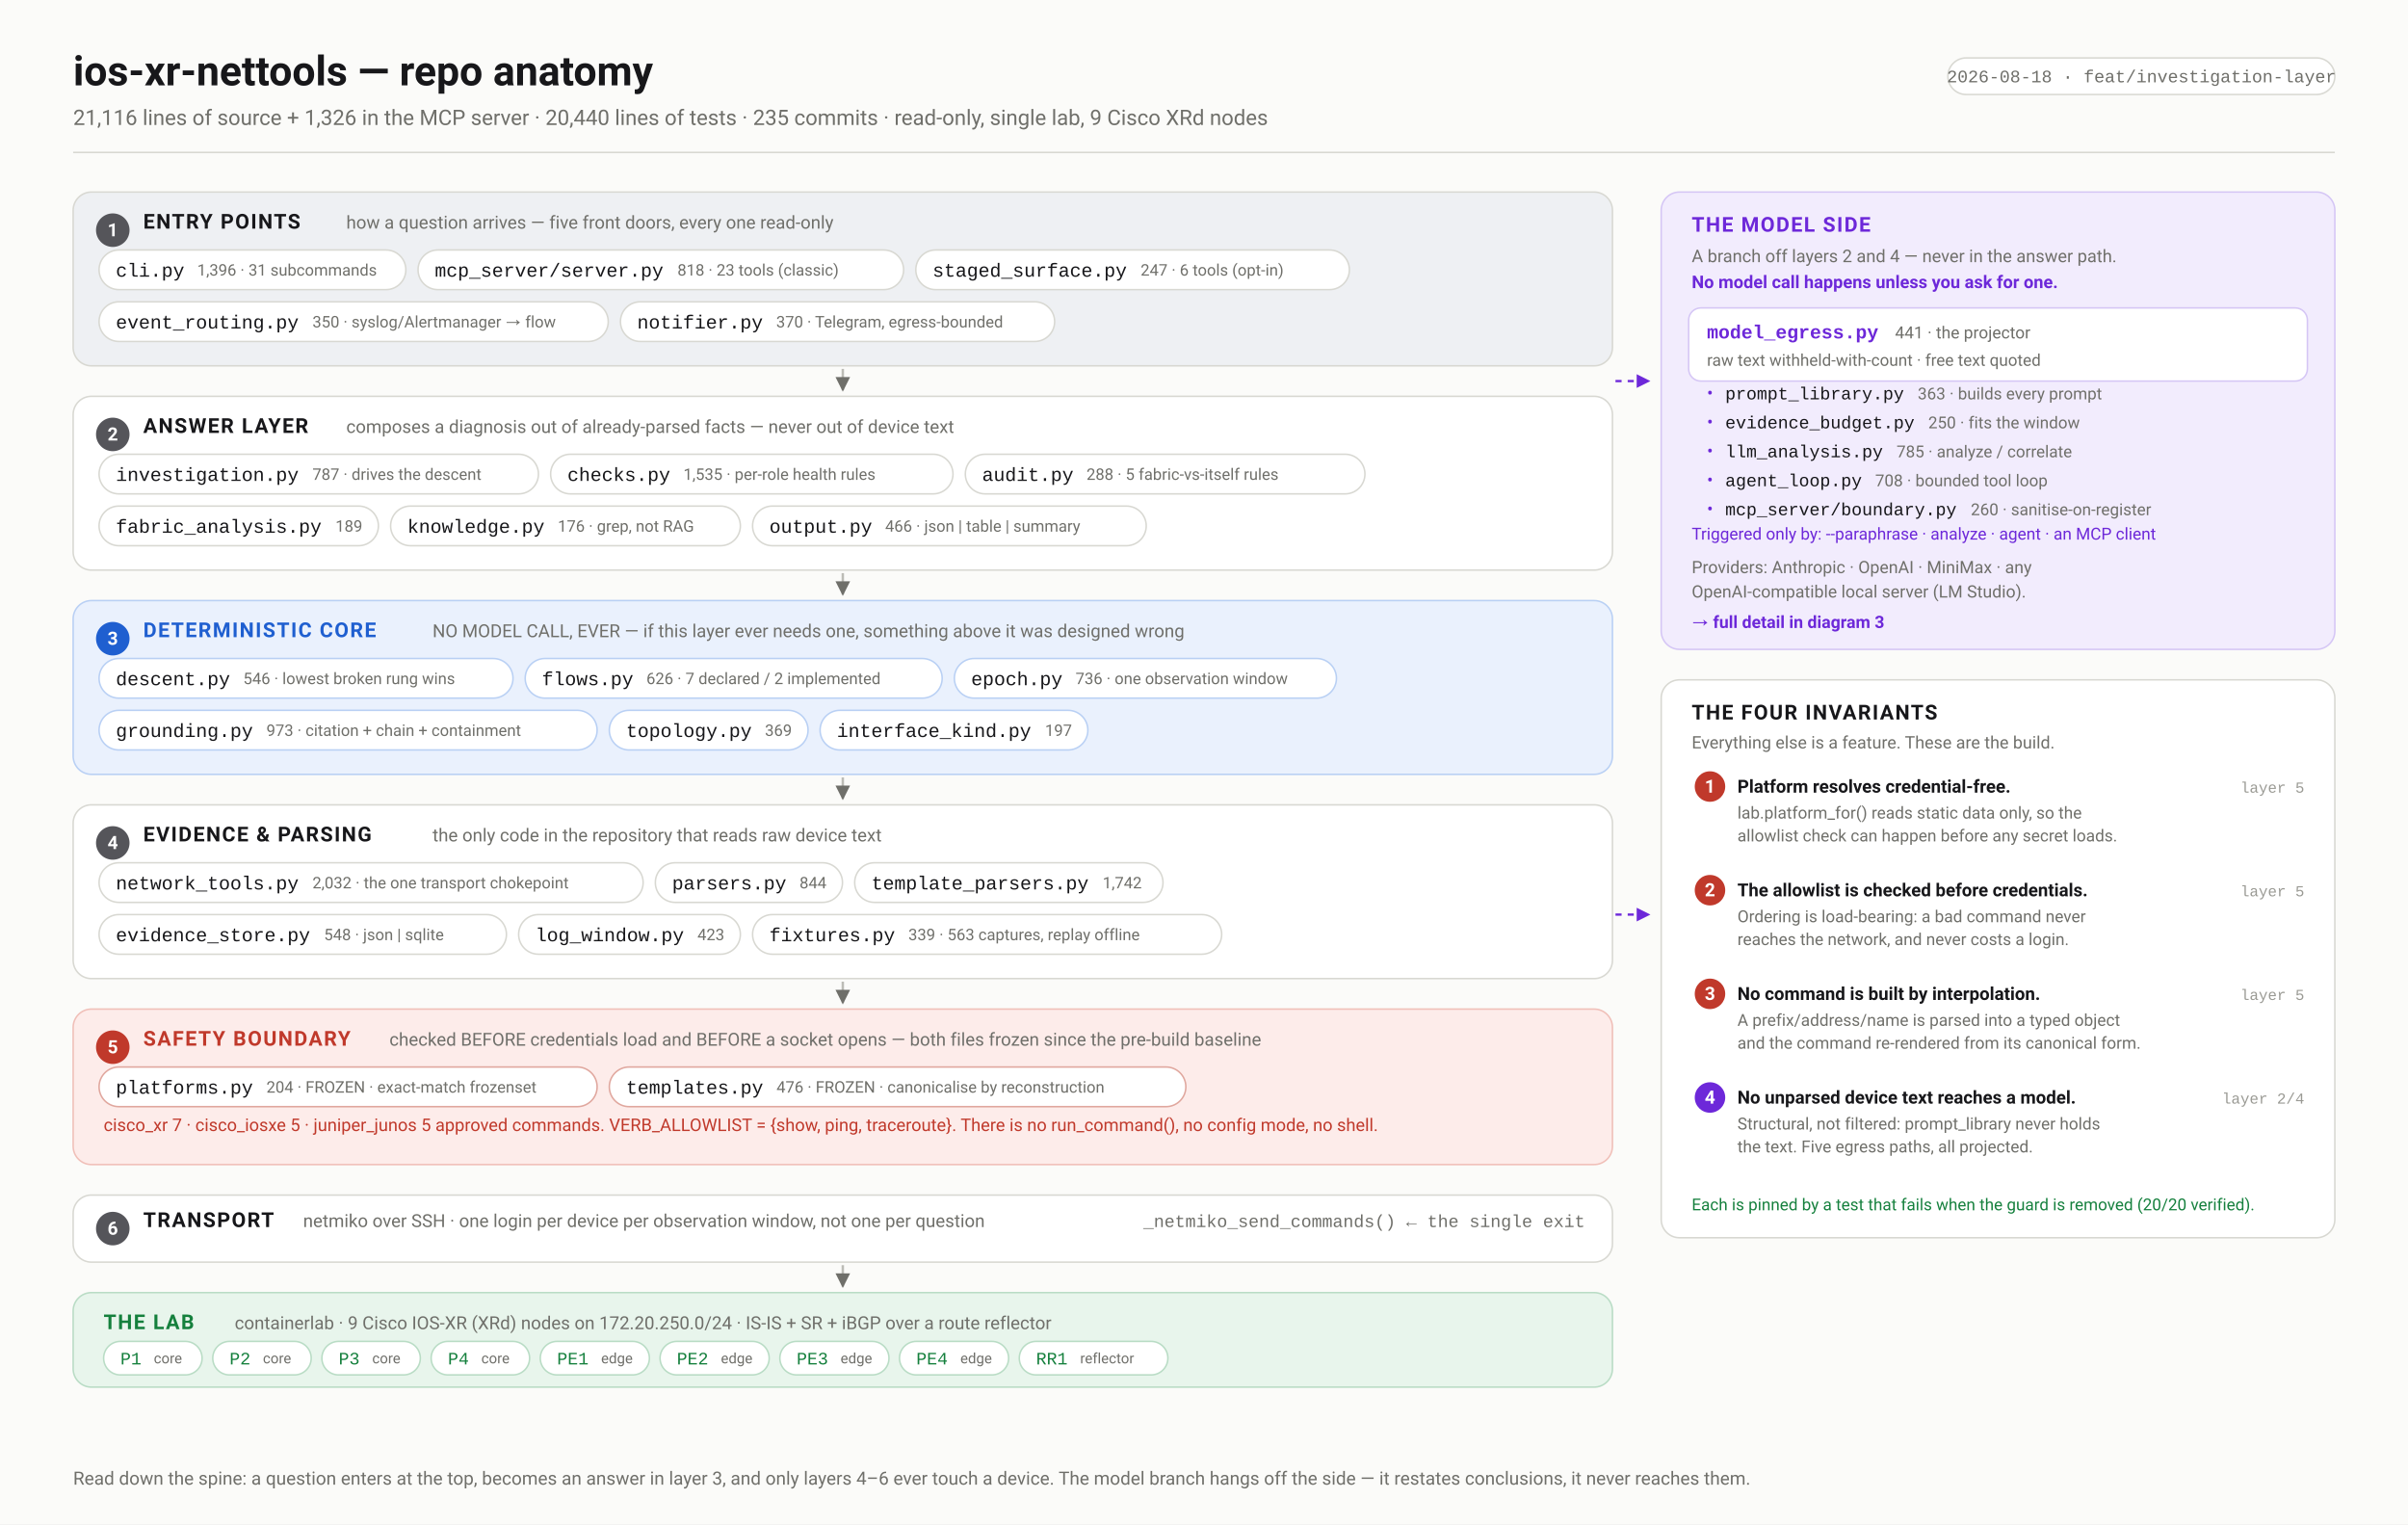
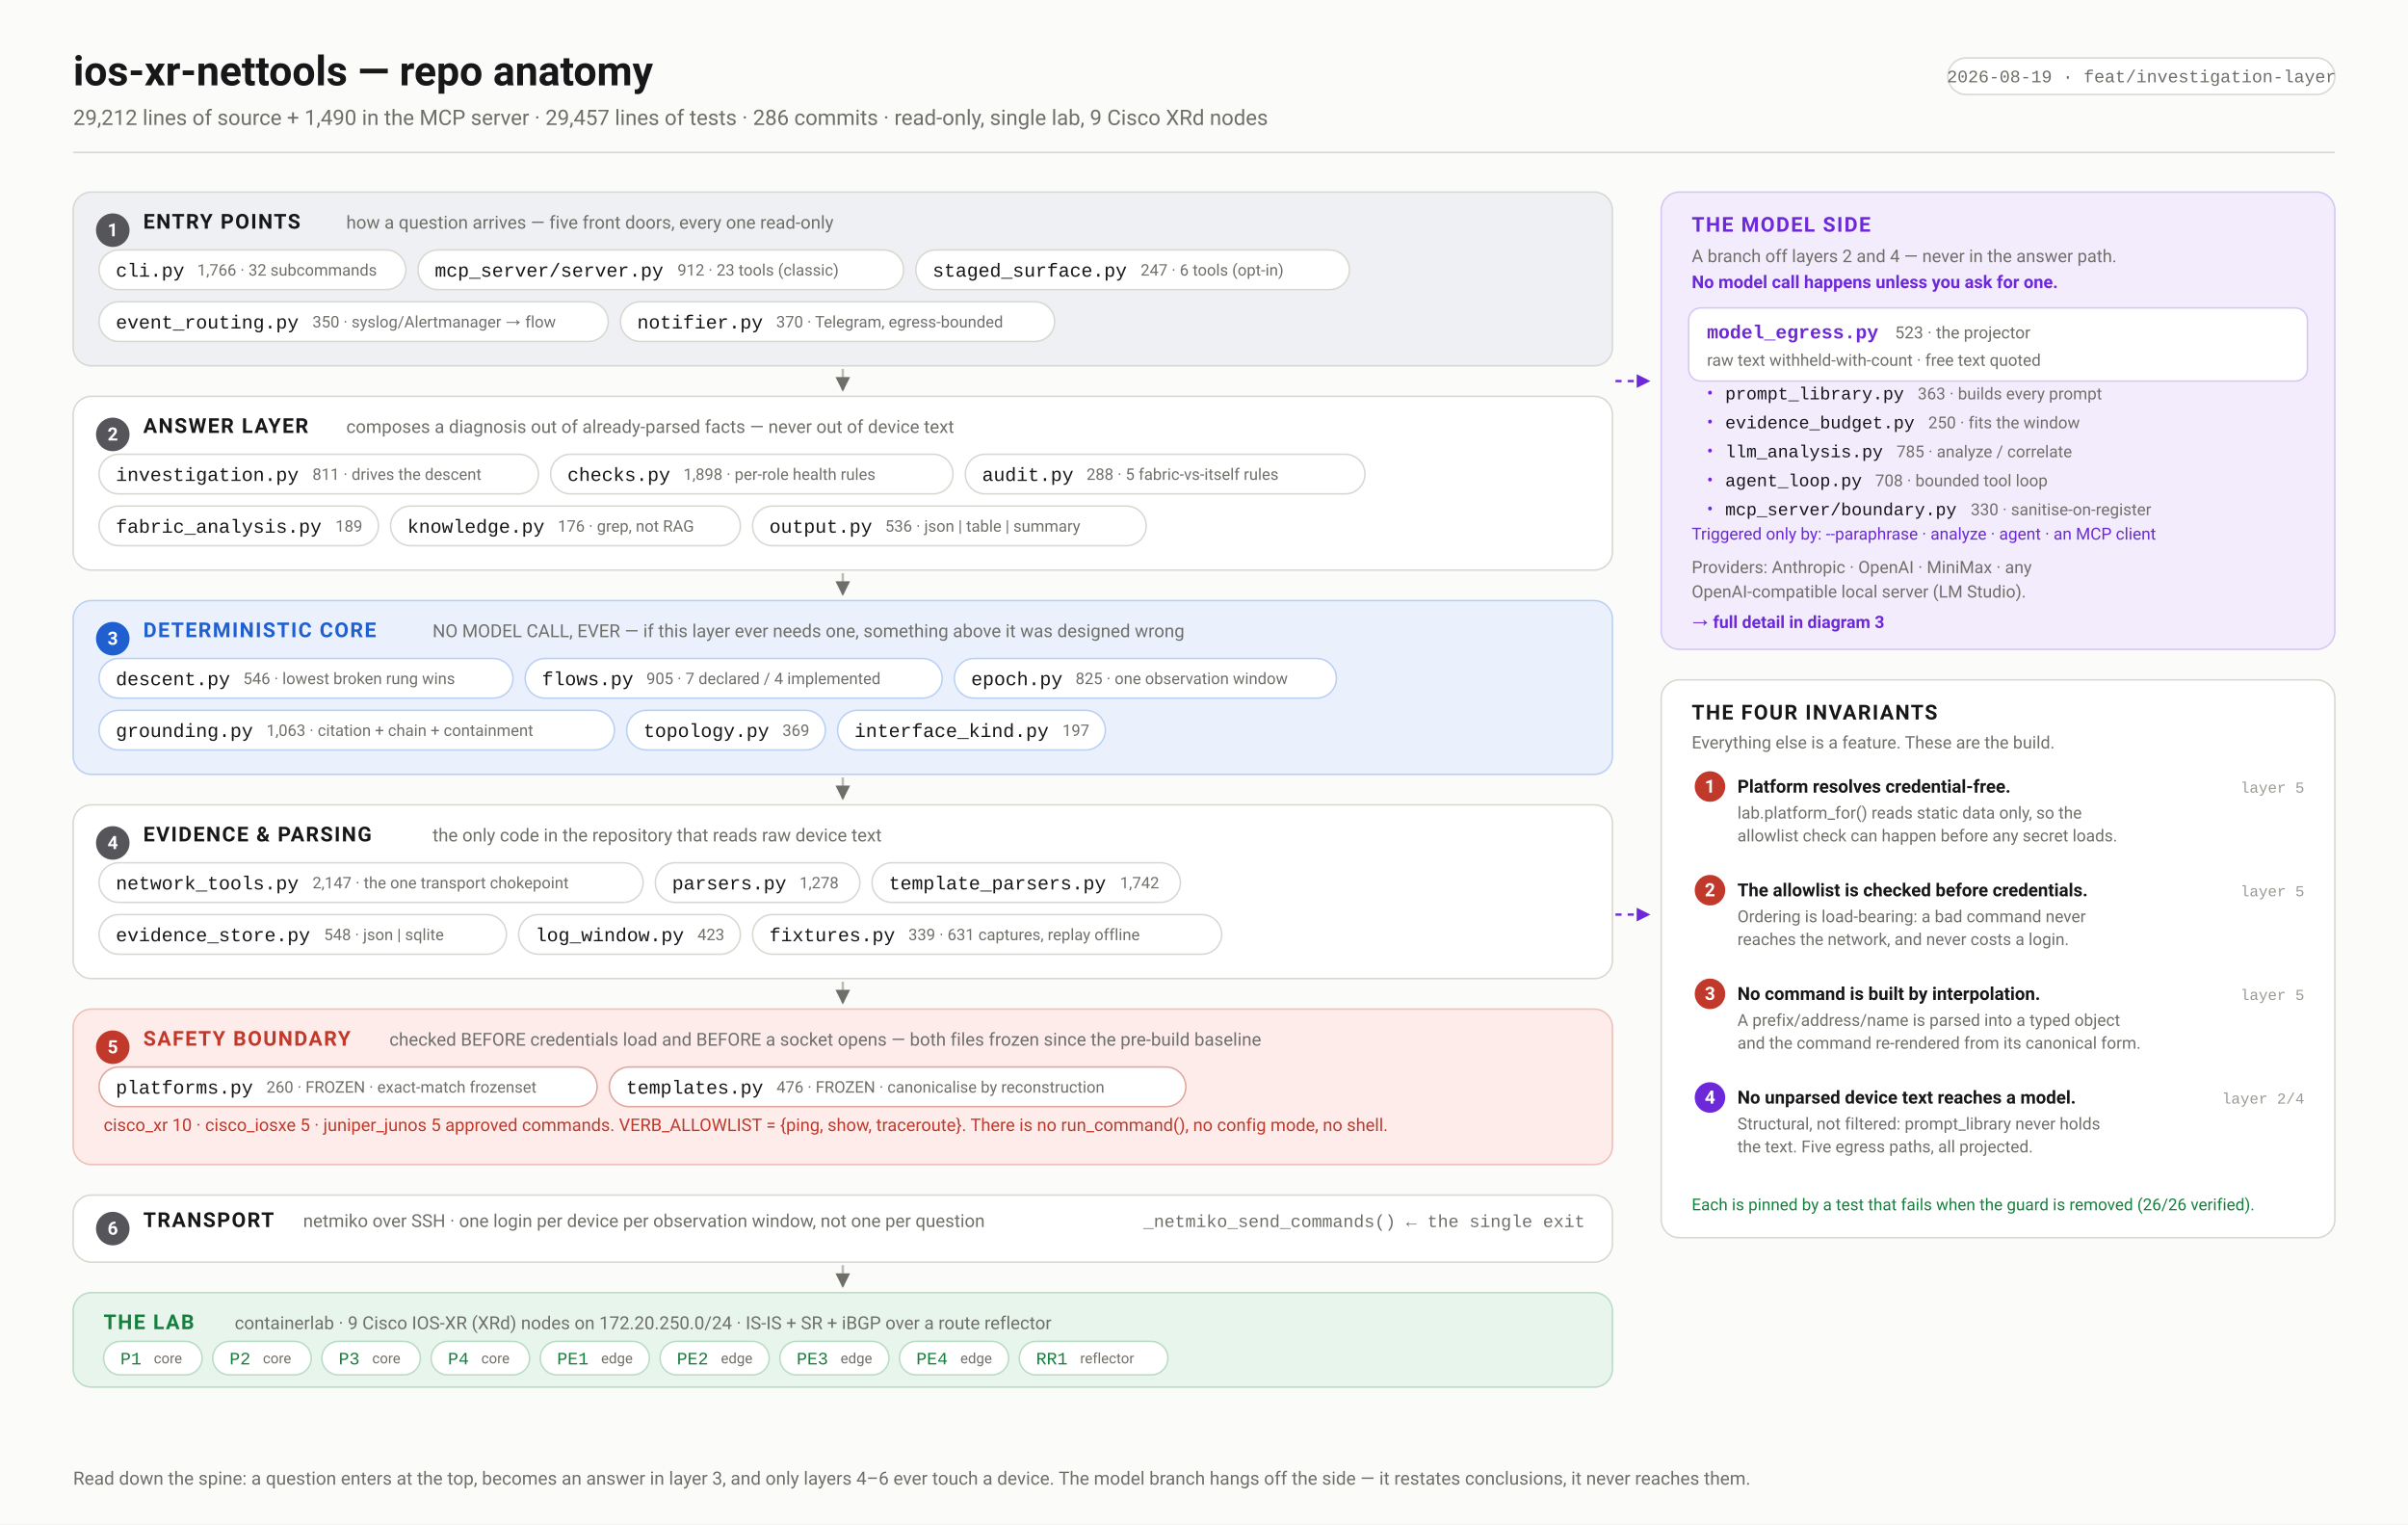
<svg xmlns="http://www.w3.org/2000/svg" width="1580" height="1000" viewBox="0 0 1580 1000" font-family="ui-sans-serif,-apple-system,'Segoe UI',Roboto,Helvetica,Arial,sans-serif">
  <defs>
    <marker id="arw" viewBox="0 0 10 10" refX="9" refY="5" markerWidth="6" markerHeight="6" orient="auto-start-reverse">
      <path d="M 0 0 L 10 5 L 0 10 z" fill="#6f6f6a" />
    </marker>
    <marker id="arwb" viewBox="0 0 10 10" refX="9" refY="5" markerWidth="6" markerHeight="6" orient="auto-start-reverse">
      <path d="M 0 0 L 10 5 L 0 10 z" fill="#1f5fd0" />
    </marker>
    <marker id="arwr" viewBox="0 0 10 10" refX="9" refY="5" markerWidth="6" markerHeight="6" orient="auto-start-reverse">
      <path d="M 0 0 L 10 5 L 0 10 z" fill="#c0392b" />
    </marker>
    <marker id="arwp" viewBox="0 0 10 10" refX="9" refY="5" markerWidth="6" markerHeight="6" orient="auto-start-reverse">
      <path d="M 0 0 L 10 5 L 0 10 z" fill="#6d28d9" />
    </marker>
    <marker id="arwg" viewBox="0 0 10 10" refX="9" refY="5" markerWidth="6" markerHeight="6" orient="auto-start-reverse">
      <path d="M 0 0 L 10 5 L 0 10 z" fill="#15803d" />
    </marker>
  </defs>
  <rect width="1580" height="1000" fill="#fbfbf9" />
  <text x="48.0" y="56.0" font-family="ui-sans-serif,-apple-system,'Segoe UI',Roboto,Helvetica,Arial,sans-serif" font-size="27" font-weight="700" fill="#17171a" text-anchor="start">ios-xr-nettools — repo anatomy</text>
-   <text x="48.0" y="82.0" font-family="ui-sans-serif,-apple-system,'Segoe UI',Roboto,Helvetica,Arial,sans-serif" font-size="14" font-weight="400" fill="#6f6f6a" text-anchor="start">21,116 lines of source + 1,326 in the MCP server · 20,440 lines of tests · 235 commits · read-only, single lab, 9 Cisco XRd nodes</text>
+   <text x="48.0" y="82.0" font-family="ui-sans-serif,-apple-system,'Segoe UI',Roboto,Helvetica,Arial,sans-serif" font-size="14" font-weight="400" fill="#6f6f6a" text-anchor="start">29,212 lines of source + 1,490 in the MCP server · 29,457 lines of tests · 286 commits · read-only, single lab, 9 Cisco XRd nodes</text>
  <rect x="1278.1" y="38.0" width="253.9" height="24.0" rx="12" fill="#fff" stroke="#d8d8d2" stroke-width="1" />
-   <text x="1405.1" y="54.0" font-family="ui-monospace,'SF Mono',Menlo,Consolas,'Liberation Mono',monospace" font-size="11.5" font-weight="400" fill="#6f6f6a" text-anchor="middle">2026-08-18 · feat/investigation-layer</text>
+   <text x="1405.1" y="54.0" font-family="ui-monospace,'SF Mono',Menlo,Consolas,'Liberation Mono',monospace" font-size="11.5" font-weight="400" fill="#6f6f6a" text-anchor="middle">2026-08-19 · feat/investigation-layer</text>
  <line x1="48.0" y1="100.0" x2="1532.0" y2="100.0" stroke="#d8d8d2" stroke-width="1" />
  <rect x="48.0" y="126.0" width="1010.0" height="114.0" rx="12" fill="#eef0f3" stroke="#d8d8d2" stroke-width="1" />
  <circle cx="74.0" cy="151.0" r="11" fill="#55555a" />
  <text x="74.0" y="155.0" font-family="ui-sans-serif,-apple-system,'Segoe UI',Roboto,Helvetica,Arial,sans-serif" font-size="12" font-weight="700" fill="#fff" text-anchor="middle">1</text>
  <text x="94.0" y="150.0" font-family="ui-sans-serif,-apple-system,'Segoe UI',Roboto,Helvetica,Arial,sans-serif" font-size="13.5" font-weight="700" fill="#17171a" text-anchor="start" letter-spacing="0.9">ENTRY POINTS</text>
  <text x="227.2" y="150.0" font-family="ui-sans-serif,-apple-system,'Segoe UI',Roboto,Helvetica,Arial,sans-serif" font-size="11.8" font-weight="400" fill="#6f6f6a" text-anchor="start">how a question arrives — five front doors, every one read-only</text>
  <rect x="65.0" y="164.0" width="201.3" height="26.0" rx="13.0" fill="#fff" stroke="#d8d8d2" stroke-width="1" />
  <text x="76.0" y="181.5" font-family="ui-monospace,'SF Mono',Menlo,Consolas,'Liberation Mono',monospace" font-size="12.5" font-weight="500" fill="#17171a" text-anchor="start">cli.py</text>
-   <text x="129.4" y="180.8" font-family="ui-sans-serif,-apple-system,'Segoe UI',Roboto,Helvetica,Arial,sans-serif" font-size="10.5" font-weight="400" fill="#6f6f6a" text-anchor="start">1,396 · 31 subcommands</text>
+   <text x="129.4" y="180.8" font-family="ui-sans-serif,-apple-system,'Segoe UI',Roboto,Helvetica,Arial,sans-serif" font-size="10.5" font-weight="400" fill="#6f6f6a" text-anchor="start">1,766 · 32 subcommands</text>
  <rect x="274.3" y="164.0" width="318.6" height="26.0" rx="13.0" fill="#fff" stroke="#d8d8d2" stroke-width="1" />
  <text x="285.3" y="181.5" font-family="ui-monospace,'SF Mono',Menlo,Consolas,'Liberation Mono',monospace" font-size="12.5" font-weight="500" fill="#17171a" text-anchor="start">mcp_server/server.py</text>
-   <text x="444.5" y="180.8" font-family="ui-sans-serif,-apple-system,'Segoe UI',Roboto,Helvetica,Arial,sans-serif" font-size="10.5" font-weight="400" fill="#6f6f6a" text-anchor="start">818 · 23 tools (classic)</text>
+   <text x="444.5" y="180.8" font-family="ui-sans-serif,-apple-system,'Segoe UI',Roboto,Helvetica,Arial,sans-serif" font-size="10.5" font-weight="400" fill="#6f6f6a" text-anchor="start">912 · 23 tools (classic)</text>
  <rect x="600.9" y="164.0" width="284.5" height="26.0" rx="13.0" fill="#fff" stroke="#d8d8d2" stroke-width="1" />
  <text x="611.9" y="181.5" font-family="ui-monospace,'SF Mono',Menlo,Consolas,'Liberation Mono',monospace" font-size="12.5" font-weight="500" fill="#17171a" text-anchor="start">staged_surface.py</text>
  <text x="748.4" y="180.8" font-family="ui-sans-serif,-apple-system,'Segoe UI',Roboto,Helvetica,Arial,sans-serif" font-size="10.5" font-weight="400" fill="#6f6f6a" text-anchor="start">247 · 6 tools (opt-in)</text>
  <rect x="65.0" y="198.0" width="334.1" height="26.0" rx="13.0" fill="#fff" stroke="#d8d8d2" stroke-width="1" />
  <text x="76.0" y="215.5" font-family="ui-monospace,'SF Mono',Menlo,Consolas,'Liberation Mono',monospace" font-size="12.5" font-weight="500" fill="#17171a" text-anchor="start">event_routing.py</text>
  <text x="205.0" y="214.8" font-family="ui-sans-serif,-apple-system,'Segoe UI',Roboto,Helvetica,Arial,sans-serif" font-size="10.5" font-weight="400" fill="#6f6f6a" text-anchor="start">350 · syslog/Alertmanager → flow</text>
  <rect x="407.1" y="198.0" width="284.9" height="26.0" rx="13.0" fill="#fff" stroke="#d8d8d2" stroke-width="1" />
  <text x="418.1" y="215.5" font-family="ui-monospace,'SF Mono',Menlo,Consolas,'Liberation Mono',monospace" font-size="12.5" font-weight="500" fill="#17171a" text-anchor="start">notifier.py</text>
  <text x="509.3" y="214.8" font-family="ui-sans-serif,-apple-system,'Segoe UI',Roboto,Helvetica,Arial,sans-serif" font-size="10.5" font-weight="400" fill="#6f6f6a" text-anchor="start">370 · Telegram, egress-bounded</text>
  <line x1="553.0" y1="242.0" x2="553.0" y2="256.0" stroke="#bcbcb6" stroke-width="1.6" marker-end="url(#arw)" />
  <rect x="48.0" y="260.0" width="1010.0" height="114.0" rx="12" fill="#ffffff" stroke="#d8d8d2" stroke-width="1" />
  <circle cx="74.0" cy="285.0" r="11" fill="#55555a" />
  <text x="74.0" y="289.0" font-family="ui-sans-serif,-apple-system,'Segoe UI',Roboto,Helvetica,Arial,sans-serif" font-size="12" font-weight="700" fill="#fff" text-anchor="middle">2</text>
  <text x="94.0" y="284.0" font-family="ui-sans-serif,-apple-system,'Segoe UI',Roboto,Helvetica,Arial,sans-serif" font-size="13.5" font-weight="700" fill="#17171a" text-anchor="start" letter-spacing="0.9">ANSWER LAYER</text>
  <text x="227.2" y="284.0" font-family="ui-sans-serif,-apple-system,'Segoe UI',Roboto,Helvetica,Arial,sans-serif" font-size="11.8" font-weight="400" fill="#6f6f6a" text-anchor="start">composes a diagnosis out of already-parsed facts — never out of device text</text>
  <rect x="65.0" y="298.0" width="288.3" height="26.0" rx="13.0" fill="#fff" stroke="#d8d8d2" stroke-width="1" />
  <text x="76.0" y="315.5" font-family="ui-monospace,'SF Mono',Menlo,Consolas,'Liberation Mono',monospace" font-size="12.5" font-weight="500" fill="#17171a" text-anchor="start">investigation.py</text>
-   <text x="205.0" y="314.8" font-family="ui-sans-serif,-apple-system,'Segoe UI',Roboto,Helvetica,Arial,sans-serif" font-size="10.5" font-weight="400" fill="#6f6f6a" text-anchor="start">787 · drives the descent</text>
+   <text x="205.0" y="314.8" font-family="ui-sans-serif,-apple-system,'Segoe UI',Roboto,Helvetica,Arial,sans-serif" font-size="10.5" font-weight="400" fill="#6f6f6a" text-anchor="start">811 · drives the descent</text>
  <rect x="361.3" y="298.0" width="264.0" height="26.0" rx="13.0" fill="#fff" stroke="#d8d8d2" stroke-width="1" />
  <text x="372.3" y="315.5" font-family="ui-monospace,'SF Mono',Menlo,Consolas,'Liberation Mono',monospace" font-size="12.5" font-weight="500" fill="#17171a" text-anchor="start">checks.py</text>
-   <text x="448.4" y="314.8" font-family="ui-sans-serif,-apple-system,'Segoe UI',Roboto,Helvetica,Arial,sans-serif" font-size="10.5" font-weight="400" fill="#6f6f6a" text-anchor="start">1,535 · per-role health rules</text>
+   <text x="448.4" y="314.8" font-family="ui-sans-serif,-apple-system,'Segoe UI',Roboto,Helvetica,Arial,sans-serif" font-size="10.5" font-weight="400" fill="#6f6f6a" text-anchor="start">1,898 · per-role health rules</text>
  <rect x="633.4" y="298.0" width="262.2" height="26.0" rx="13.0" fill="#fff" stroke="#d8d8d2" stroke-width="1" />
  <text x="644.4" y="315.5" font-family="ui-monospace,'SF Mono',Menlo,Consolas,'Liberation Mono',monospace" font-size="12.5" font-weight="500" fill="#17171a" text-anchor="start">audit.py</text>
  <text x="712.9" y="314.8" font-family="ui-sans-serif,-apple-system,'Segoe UI',Roboto,Helvetica,Arial,sans-serif" font-size="10.5" font-weight="400" fill="#6f6f6a" text-anchor="start">288 · 5 fabric-vs-itself rules</text>
  <rect x="65.0" y="332.0" width="183.3" height="26.0" rx="13.0" fill="#fff" stroke="#d8d8d2" stroke-width="1" />
  <text x="76.0" y="349.5" font-family="ui-monospace,'SF Mono',Menlo,Consolas,'Liberation Mono',monospace" font-size="12.5" font-weight="500" fill="#17171a" text-anchor="start">fabric_analysis.py</text>
  <text x="220.1" y="348.8" font-family="ui-sans-serif,-apple-system,'Segoe UI',Roboto,Helvetica,Arial,sans-serif" font-size="10.5" font-weight="400" fill="#6f6f6a" text-anchor="start">189</text>
  <rect x="256.3" y="332.0" width="229.5" height="26.0" rx="13.0" fill="#fff" stroke="#d8d8d2" stroke-width="1" />
  <text x="267.3" y="349.5" font-family="ui-monospace,'SF Mono',Menlo,Consolas,'Liberation Mono',monospace" font-size="12.5" font-weight="500" fill="#17171a" text-anchor="start">knowledge.py</text>
  <text x="366.0" y="348.8" font-family="ui-sans-serif,-apple-system,'Segoe UI',Roboto,Helvetica,Arial,sans-serif" font-size="10.5" font-weight="400" fill="#6f6f6a" text-anchor="start">176 · grep, not RAG</text>
  <rect x="493.8" y="332.0" width="258.3" height="26.0" rx="13.0" fill="#fff" stroke="#d8d8d2" stroke-width="1" />
  <text x="504.8" y="349.5" font-family="ui-monospace,'SF Mono',Menlo,Consolas,'Liberation Mono',monospace" font-size="12.5" font-weight="500" fill="#17171a" text-anchor="start">output.py</text>
-   <text x="580.8" y="348.8" font-family="ui-sans-serif,-apple-system,'Segoe UI',Roboto,Helvetica,Arial,sans-serif" font-size="10.5" font-weight="400" fill="#6f6f6a" text-anchor="start">466 · json | table | summary</text>
+   <text x="580.8" y="348.8" font-family="ui-sans-serif,-apple-system,'Segoe UI',Roboto,Helvetica,Arial,sans-serif" font-size="10.5" font-weight="400" fill="#6f6f6a" text-anchor="start">536 · json | table | summary</text>
  <line x1="553.0" y1="376.0" x2="553.0" y2="390.0" stroke="#bcbcb6" stroke-width="1.6" marker-end="url(#arw)" />
  <rect x="48.0" y="394.0" width="1010.0" height="114.0" rx="12" fill="#eaf1fd" stroke="#b9d0f4" stroke-width="1" />
  <circle cx="74.0" cy="419.0" r="11" fill="#1f5fd0" />
  <text x="74.0" y="423.0" font-family="ui-sans-serif,-apple-system,'Segoe UI',Roboto,Helvetica,Arial,sans-serif" font-size="12" font-weight="700" fill="#fff" text-anchor="middle">3</text>
  <text x="94.0" y="418.0" font-family="ui-sans-serif,-apple-system,'Segoe UI',Roboto,Helvetica,Arial,sans-serif" font-size="13.5" font-weight="700" fill="#1f5fd0" text-anchor="start" letter-spacing="0.9">DETERMINISTIC CORE</text>
  <text x="283.8" y="418.0" font-family="ui-sans-serif,-apple-system,'Segoe UI',Roboto,Helvetica,Arial,sans-serif" font-size="11.8" font-weight="400" fill="#6f6f6a" text-anchor="start">NO MODEL CALL, EVER — if this layer ever needs one, something above it was designed wrong</text>
  <rect x="65.0" y="432.0" width="271.6" height="26.0" rx="13.0" fill="#fff" stroke="#b9d0f4" stroke-width="1" />
  <text x="76.0" y="449.5" font-family="ui-monospace,'SF Mono',Menlo,Consolas,'Liberation Mono',monospace" font-size="12.5" font-weight="500" fill="#17171a" text-anchor="start">descent.py</text>
  <text x="159.6" y="448.8" font-family="ui-sans-serif,-apple-system,'Segoe UI',Roboto,Helvetica,Arial,sans-serif" font-size="10.5" font-weight="400" fill="#6f6f6a" text-anchor="start">546 · lowest broken rung wins</text>
  <rect x="344.6" y="432.0" width="273.6" height="26.0" rx="13.0" fill="#fff" stroke="#b9d0f4" stroke-width="1" />
  <text x="355.6" y="449.5" font-family="ui-monospace,'SF Mono',Menlo,Consolas,'Liberation Mono',monospace" font-size="12.5" font-weight="500" fill="#17171a" text-anchor="start">flows.py</text>
-   <text x="424.1" y="448.8" font-family="ui-sans-serif,-apple-system,'Segoe UI',Roboto,Helvetica,Arial,sans-serif" font-size="10.5" font-weight="400" fill="#6f6f6a" text-anchor="start">626 · 7 declared / 2 implemented</text>
+   <text x="424.1" y="448.8" font-family="ui-sans-serif,-apple-system,'Segoe UI',Roboto,Helvetica,Arial,sans-serif" font-size="10.5" font-weight="400" fill="#6f6f6a" text-anchor="start">905 · 7 declared / 4 implemented</text>
  <rect x="626.2" y="432.0" width="250.7" height="26.0" rx="13.0" fill="#fff" stroke="#b9d0f4" stroke-width="1" />
  <text x="637.2" y="449.5" font-family="ui-monospace,'SF Mono',Menlo,Consolas,'Liberation Mono',monospace" font-size="12.5" font-weight="500" fill="#17171a" text-anchor="start">epoch.py</text>
-   <text x="705.7" y="448.8" font-family="ui-sans-serif,-apple-system,'Segoe UI',Roboto,Helvetica,Arial,sans-serif" font-size="10.5" font-weight="400" fill="#6f6f6a" text-anchor="start">736 · one observation window</text>
-   <rect x="65.0" y="466.0" width="326.8" height="26.0" rx="13.0" fill="#fff" stroke="#b9d0f4" stroke-width="1" />
+   <text x="705.7" y="448.8" font-family="ui-sans-serif,-apple-system,'Segoe UI',Roboto,Helvetica,Arial,sans-serif" font-size="10.5" font-weight="400" fill="#6f6f6a" text-anchor="start">825 · one observation window</text>
+   <rect x="65.0" y="466.0" width="338.2" height="26.0" rx="13.0" fill="#fff" stroke="#b9d0f4" stroke-width="1" />
  <text x="76.0" y="483.5" font-family="ui-monospace,'SF Mono',Menlo,Consolas,'Liberation Mono',monospace" font-size="12.5" font-weight="500" fill="#17171a" text-anchor="start">grounding.py</text>
-   <text x="174.8" y="482.8" font-family="ui-sans-serif,-apple-system,'Segoe UI',Roboto,Helvetica,Arial,sans-serif" font-size="10.5" font-weight="400" fill="#6f6f6a" text-anchor="start">973 · citation + chain + containment</text>
-   <rect x="399.8" y="466.0" width="130.4" height="26.0" rx="13.0" fill="#fff" stroke="#b9d0f4" stroke-width="1" />
-   <text x="410.8" y="483.5" font-family="ui-monospace,'SF Mono',Menlo,Consolas,'Liberation Mono',monospace" font-size="12.5" font-weight="500" fill="#17171a" text-anchor="start">topology.py</text>
-   <text x="501.9" y="482.8" font-family="ui-sans-serif,-apple-system,'Segoe UI',Roboto,Helvetica,Arial,sans-serif" font-size="10.5" font-weight="400" fill="#6f6f6a" text-anchor="start">369</text>
-   <rect x="538.1" y="466.0" width="175.7" height="26.0" rx="13.0" fill="#fff" stroke="#b9d0f4" stroke-width="1" />
-   <text x="549.1" y="483.5" font-family="ui-monospace,'SF Mono',Menlo,Consolas,'Liberation Mono',monospace" font-size="12.5" font-weight="500" fill="#17171a" text-anchor="start">interface_kind.py</text>
-   <text x="685.7" y="482.8" font-family="ui-sans-serif,-apple-system,'Segoe UI',Roboto,Helvetica,Arial,sans-serif" font-size="10.5" font-weight="400" fill="#6f6f6a" text-anchor="start">197</text>
+   <text x="174.8" y="482.8" font-family="ui-sans-serif,-apple-system,'Segoe UI',Roboto,Helvetica,Arial,sans-serif" font-size="10.5" font-weight="400" fill="#6f6f6a" text-anchor="start">1,063 · citation + chain + containment</text>
+   <rect x="411.2" y="466.0" width="130.4" height="26.0" rx="13.0" fill="#fff" stroke="#b9d0f4" stroke-width="1" />
+   <text x="422.2" y="483.5" font-family="ui-monospace,'SF Mono',Menlo,Consolas,'Liberation Mono',monospace" font-size="12.5" font-weight="500" fill="#17171a" text-anchor="start">topology.py</text>
+   <text x="513.4" y="482.8" font-family="ui-sans-serif,-apple-system,'Segoe UI',Roboto,Helvetica,Arial,sans-serif" font-size="10.5" font-weight="400" fill="#6f6f6a" text-anchor="start">369</text>
+   <rect x="549.6" y="466.0" width="175.7" height="26.0" rx="13.0" fill="#fff" stroke="#b9d0f4" stroke-width="1" />
+   <text x="560.6" y="483.5" font-family="ui-monospace,'SF Mono',Menlo,Consolas,'Liberation Mono',monospace" font-size="12.5" font-weight="500" fill="#17171a" text-anchor="start">interface_kind.py</text>
+   <text x="697.1" y="482.8" font-family="ui-sans-serif,-apple-system,'Segoe UI',Roboto,Helvetica,Arial,sans-serif" font-size="10.5" font-weight="400" fill="#6f6f6a" text-anchor="start">197</text>
  <line x1="553.0" y1="510.0" x2="553.0" y2="524.0" stroke="#bcbcb6" stroke-width="1.6" marker-end="url(#arw)" />
  <rect x="48.0" y="528.0" width="1010.0" height="114.0" rx="12" fill="#ffffff" stroke="#d8d8d2" stroke-width="1" />
  <circle cx="74.0" cy="553.0" r="11" fill="#55555a" />
  <text x="74.0" y="557.0" font-family="ui-sans-serif,-apple-system,'Segoe UI',Roboto,Helvetica,Arial,sans-serif" font-size="12" font-weight="700" fill="#fff" text-anchor="middle">4</text>
  <text x="94.0" y="552.0" font-family="ui-sans-serif,-apple-system,'Segoe UI',Roboto,Helvetica,Arial,sans-serif" font-size="13.5" font-weight="700" fill="#17171a" text-anchor="start" letter-spacing="0.9">EVIDENCE &amp; PARSING</text>
  <text x="283.8" y="552.0" font-family="ui-sans-serif,-apple-system,'Segoe UI',Roboto,Helvetica,Arial,sans-serif" font-size="11.8" font-weight="400" fill="#6f6f6a" text-anchor="start">the only code in the repository that reads raw device text</text>
  <rect x="65.0" y="566.0" width="357.0" height="26.0" rx="13.0" fill="#fff" stroke="#d8d8d2" stroke-width="1" />
  <text x="76.0" y="583.5" font-family="ui-monospace,'SF Mono',Menlo,Consolas,'Liberation Mono',monospace" font-size="12.5" font-weight="500" fill="#17171a" text-anchor="start">network_tools.py</text>
-   <text x="205.0" y="582.8" font-family="ui-sans-serif,-apple-system,'Segoe UI',Roboto,Helvetica,Arial,sans-serif" font-size="10.5" font-weight="400" fill="#6f6f6a" text-anchor="start">2,032 · the one transport chokepoint</text>
-   <rect x="430.0" y="566.0" width="122.8" height="26.0" rx="13.0" fill="#fff" stroke="#d8d8d2" stroke-width="1" />
+   <text x="205.0" y="582.8" font-family="ui-sans-serif,-apple-system,'Segoe UI',Roboto,Helvetica,Arial,sans-serif" font-size="10.5" font-weight="400" fill="#6f6f6a" text-anchor="start">2,147 · the one transport chokepoint</text>
+   <rect x="430.0" y="566.0" width="134.2" height="26.0" rx="13.0" fill="#fff" stroke="#d8d8d2" stroke-width="1" />
  <text x="441.0" y="583.5" font-family="ui-monospace,'SF Mono',Menlo,Consolas,'Liberation Mono',monospace" font-size="12.5" font-weight="500" fill="#17171a" text-anchor="start">parsers.py</text>
-   <text x="524.6" y="582.8" font-family="ui-sans-serif,-apple-system,'Segoe UI',Roboto,Helvetica,Arial,sans-serif" font-size="10.5" font-weight="400" fill="#6f6f6a" text-anchor="start">844</text>
-   <rect x="560.8" y="566.0" width="202.3" height="26.0" rx="13.0" fill="#fff" stroke="#d8d8d2" stroke-width="1" />
-   <text x="571.8" y="583.5" font-family="ui-monospace,'SF Mono',Menlo,Consolas,'Liberation Mono',monospace" font-size="12.5" font-weight="500" fill="#17171a" text-anchor="start">template_parsers.py</text>
-   <text x="723.5" y="582.8" font-family="ui-sans-serif,-apple-system,'Segoe UI',Roboto,Helvetica,Arial,sans-serif" font-size="10.5" font-weight="400" fill="#6f6f6a" text-anchor="start">1,742</text>
+   <text x="524.6" y="582.8" font-family="ui-sans-serif,-apple-system,'Segoe UI',Roboto,Helvetica,Arial,sans-serif" font-size="10.5" font-weight="400" fill="#6f6f6a" text-anchor="start">1,278</text>
+   <rect x="572.2" y="566.0" width="202.3" height="26.0" rx="13.0" fill="#fff" stroke="#d8d8d2" stroke-width="1" />
+   <text x="583.2" y="583.5" font-family="ui-monospace,'SF Mono',Menlo,Consolas,'Liberation Mono',monospace" font-size="12.5" font-weight="500" fill="#17171a" text-anchor="start">template_parsers.py</text>
+   <text x="734.9" y="582.8" font-family="ui-sans-serif,-apple-system,'Segoe UI',Roboto,Helvetica,Arial,sans-serif" font-size="10.5" font-weight="400" fill="#6f6f6a" text-anchor="start">1,742</text>
  <rect x="65.0" y="600.0" width="267.3" height="26.0" rx="13.0" fill="#fff" stroke="#d8d8d2" stroke-width="1" />
  <text x="76.0" y="617.5" font-family="ui-monospace,'SF Mono',Menlo,Consolas,'Liberation Mono',monospace" font-size="12.5" font-weight="500" fill="#17171a" text-anchor="start">evidence_store.py</text>
  <text x="212.6" y="616.8" font-family="ui-sans-serif,-apple-system,'Segoe UI',Roboto,Helvetica,Arial,sans-serif" font-size="10.5" font-weight="400" fill="#6f6f6a" text-anchor="start">548 · json | sqlite</text>
  <rect x="340.3" y="600.0" width="145.5" height="26.0" rx="13.0" fill="#fff" stroke="#d8d8d2" stroke-width="1" />
  <text x="351.3" y="617.5" font-family="ui-monospace,'SF Mono',Menlo,Consolas,'Liberation Mono',monospace" font-size="12.5" font-weight="500" fill="#17171a" text-anchor="start">log_window.py</text>
  <text x="457.6" y="616.8" font-family="ui-sans-serif,-apple-system,'Segoe UI',Roboto,Helvetica,Arial,sans-serif" font-size="10.5" font-weight="400" fill="#6f6f6a" text-anchor="start">423</text>
  <rect x="493.8" y="600.0" width="307.8" height="26.0" rx="13.0" fill="#fff" stroke="#d8d8d2" stroke-width="1" />
  <text x="504.8" y="617.5" font-family="ui-monospace,'SF Mono',Menlo,Consolas,'Liberation Mono',monospace" font-size="12.5" font-weight="500" fill="#17171a" text-anchor="start">fixtures.py</text>
-   <text x="596.0" y="616.8" font-family="ui-sans-serif,-apple-system,'Segoe UI',Roboto,Helvetica,Arial,sans-serif" font-size="10.5" font-weight="400" fill="#6f6f6a" text-anchor="start">339 · 563 captures, replay offline</text>
+   <text x="596.0" y="616.8" font-family="ui-sans-serif,-apple-system,'Segoe UI',Roboto,Helvetica,Arial,sans-serif" font-size="10.5" font-weight="400" fill="#6f6f6a" text-anchor="start">339 · 631 captures, replay offline</text>
  <line x1="553.0" y1="644.0" x2="553.0" y2="658.0" stroke="#bcbcb6" stroke-width="1.6" marker-end="url(#arw)" />
  <rect x="48.0" y="662.0" width="1010.0" height="102.0" rx="12" fill="#fdecea" stroke="#f0bfb8" stroke-width="1" />
  <circle cx="74.0" cy="687.0" r="11" fill="#c0392b" />
  <text x="74.0" y="691.0" font-family="ui-sans-serif,-apple-system,'Segoe UI',Roboto,Helvetica,Arial,sans-serif" font-size="12" font-weight="700" fill="#fff" text-anchor="middle">5</text>
  <text x="94.0" y="686.0" font-family="ui-sans-serif,-apple-system,'Segoe UI',Roboto,Helvetica,Arial,sans-serif" font-size="13.5" font-weight="700" fill="#c0392b" text-anchor="start" letter-spacing="0.9">SAFETY BOUNDARY</text>
  <text x="255.5" y="686.0" font-family="ui-sans-serif,-apple-system,'Segoe UI',Roboto,Helvetica,Arial,sans-serif" font-size="11.8" font-weight="400" fill="#6f6f6a" text-anchor="start">checked BEFORE credentials load and BEFORE a socket opens — both files frozen since the pre-build baseline</text>
  <rect x="65.0" y="700.0" width="326.8" height="26.0" rx="13.0" fill="#fff" stroke="#e0a79e" stroke-width="1" />
  <text x="76.0" y="717.5" font-family="ui-monospace,'SF Mono',Menlo,Consolas,'Liberation Mono',monospace" font-size="12.5" font-weight="500" fill="#17171a" text-anchor="start">platforms.py</text>
-   <text x="174.8" y="716.8" font-family="ui-sans-serif,-apple-system,'Segoe UI',Roboto,Helvetica,Arial,sans-serif" font-size="10.5" font-weight="400" fill="#6f6f6a" text-anchor="start">204 · FROZEN · exact-match frozenset</text>
+   <text x="174.8" y="716.8" font-family="ui-sans-serif,-apple-system,'Segoe UI',Roboto,Helvetica,Arial,sans-serif" font-size="10.5" font-weight="400" fill="#6f6f6a" text-anchor="start">260 · FROZEN · exact-match frozenset</text>
  <rect x="399.8" y="700.0" width="378.3" height="26.0" rx="13.0" fill="#fff" stroke="#e0a79e" stroke-width="1" />
  <text x="410.8" y="717.5" font-family="ui-monospace,'SF Mono',Menlo,Consolas,'Liberation Mono',monospace" font-size="12.5" font-weight="500" fill="#17171a" text-anchor="start">templates.py</text>
  <text x="509.5" y="716.8" font-family="ui-sans-serif,-apple-system,'Segoe UI',Roboto,Helvetica,Arial,sans-serif" font-size="10.5" font-weight="400" fill="#6f6f6a" text-anchor="start">476 · FROZEN · canonicalise by reconstruction</text>
-   <text x="68.0" y="742.0" font-family="ui-sans-serif,-apple-system,'Segoe UI',Roboto,Helvetica,Arial,sans-serif" font-size="11.5" font-weight="400" fill="#c0392b" text-anchor="start">cisco_xr 7 · cisco_iosxe 5 · juniper_junos 5 approved commands.  VERB_ALLOWLIST = {show, ping, traceroute}.  There is no run_command(), no config mode, no shell.</text>
+   <text x="68.0" y="742.0" font-family="ui-sans-serif,-apple-system,'Segoe UI',Roboto,Helvetica,Arial,sans-serif" font-size="11.5" font-weight="400" fill="#c0392b" text-anchor="start">cisco_xr 10 · cisco_iosxe 5 · juniper_junos 5 approved commands.  VERB_ALLOWLIST = {ping, show, traceroute}.  There is no run_command(), no config mode, no shell.</text>
  <rect x="48.0" y="784.0" width="1010.0" height="44.0" rx="12" fill="#ffffff" stroke="#d8d8d2" stroke-width="1" />
  <circle cx="74.0" cy="806.0" r="11" fill="#55555a" />
  <text x="74.0" y="810.0" font-family="ui-sans-serif,-apple-system,'Segoe UI',Roboto,Helvetica,Arial,sans-serif" font-size="12" font-weight="700" fill="#fff" text-anchor="middle">6</text>
  <text x="94.0" y="805.0" font-family="ui-sans-serif,-apple-system,'Segoe UI',Roboto,Helvetica,Arial,sans-serif" font-size="13.5" font-weight="700" fill="#17171a" text-anchor="start" letter-spacing="0.9">TRANSPORT</text>
  <text x="198.9" y="805.0" font-family="ui-sans-serif,-apple-system,'Segoe UI',Roboto,Helvetica,Arial,sans-serif" font-size="11.8" font-weight="400" fill="#6f6f6a" text-anchor="start">netmiko over SSH · one login per device per observation window, not one per question</text>
  <text x="1040.0" y="805.0" font-family="ui-monospace,'SF Mono',Menlo,Consolas,'Liberation Mono',monospace" font-size="11.5" font-weight="400" fill="#6f6f6a" text-anchor="end">_netmiko_send_commands()  ← the single exit</text>
  <line x1="553.0" y1="830.0" x2="553.0" y2="844.0" stroke="#bcbcb6" stroke-width="1.6" marker-end="url(#arw)" />
  <rect x="48.0" y="848.0" width="1010.0" height="62.0" rx="12" fill="#e8f5ec" stroke="#b9dcc5" stroke-width="1" />
  <text x="68.0" y="872.0" font-family="ui-sans-serif,-apple-system,'Segoe UI',Roboto,Helvetica,Arial,sans-serif" font-size="13.5" font-weight="700" fill="#15803d" text-anchor="start" letter-spacing="0.9">THE LAB</text>
  <text x="154.0" y="872.0" font-family="ui-sans-serif,-apple-system,'Segoe UI',Roboto,Helvetica,Arial,sans-serif" font-size="11.8" font-weight="400" fill="#6f6f6a" text-anchor="start">containerlab · 9 Cisco IOS-XR (XRd) nodes on 172.20.250.0/24 · IS-IS + SR + iBGP over a route reflector</text>
  <rect x="68.0" y="880.0" width="64.6" height="22.0" rx="11.0" fill="#fff" stroke="#b9dcc5" stroke-width="1" />
  <text x="79.0" y="895.1" font-family="ui-monospace,'SF Mono',Menlo,Consolas,'Liberation Mono',monospace" font-size="11.5" font-weight="500" fill="#15803d" text-anchor="start">P1</text>
  <text x="100.9" y="894.4" font-family="ui-sans-serif,-apple-system,'Segoe UI',Roboto,Helvetica,Arial,sans-serif" font-size="9.5" font-weight="400" fill="#6f6f6a" text-anchor="start">core</text>
  <rect x="139.6" y="880.0" width="64.6" height="22.0" rx="11.0" fill="#fff" stroke="#b9dcc5" stroke-width="1" />
  <text x="150.6" y="895.1" font-family="ui-monospace,'SF Mono',Menlo,Consolas,'Liberation Mono',monospace" font-size="11.5" font-weight="500" fill="#15803d" text-anchor="start">P2</text>
  <text x="172.5" y="894.4" font-family="ui-sans-serif,-apple-system,'Segoe UI',Roboto,Helvetica,Arial,sans-serif" font-size="9.5" font-weight="400" fill="#6f6f6a" text-anchor="start">core</text>
  <rect x="211.2" y="880.0" width="64.6" height="22.0" rx="11.0" fill="#fff" stroke="#b9dcc5" stroke-width="1" />
  <text x="222.2" y="895.1" font-family="ui-monospace,'SF Mono',Menlo,Consolas,'Liberation Mono',monospace" font-size="11.5" font-weight="500" fill="#15803d" text-anchor="start">P3</text>
  <text x="244.2" y="894.4" font-family="ui-sans-serif,-apple-system,'Segoe UI',Roboto,Helvetica,Arial,sans-serif" font-size="9.5" font-weight="400" fill="#6f6f6a" text-anchor="start">core</text>
  <rect x="282.9" y="880.0" width="64.6" height="22.0" rx="11.0" fill="#fff" stroke="#b9dcc5" stroke-width="1" />
  <text x="293.9" y="895.1" font-family="ui-monospace,'SF Mono',Menlo,Consolas,'Liberation Mono',monospace" font-size="11.5" font-weight="500" fill="#15803d" text-anchor="start">P4</text>
  <text x="315.8" y="894.4" font-family="ui-sans-serif,-apple-system,'Segoe UI',Roboto,Helvetica,Arial,sans-serif" font-size="9.5" font-weight="400" fill="#6f6f6a" text-anchor="start">core</text>
  <rect x="354.5" y="880.0" width="71.6" height="22.0" rx="11.0" fill="#fff" stroke="#b9dcc5" stroke-width="1" />
  <text x="365.5" y="895.1" font-family="ui-monospace,'SF Mono',Menlo,Consolas,'Liberation Mono',monospace" font-size="11.5" font-weight="500" fill="#15803d" text-anchor="start">PE1</text>
  <text x="394.4" y="894.4" font-family="ui-sans-serif,-apple-system,'Segoe UI',Roboto,Helvetica,Arial,sans-serif" font-size="9.5" font-weight="400" fill="#6f6f6a" text-anchor="start">edge</text>
  <rect x="433.1" y="880.0" width="71.6" height="22.0" rx="11.0" fill="#fff" stroke="#b9dcc5" stroke-width="1" />
  <text x="444.1" y="895.1" font-family="ui-monospace,'SF Mono',Menlo,Consolas,'Liberation Mono',monospace" font-size="11.5" font-weight="500" fill="#15803d" text-anchor="start">PE2</text>
  <text x="473.0" y="894.4" font-family="ui-sans-serif,-apple-system,'Segoe UI',Roboto,Helvetica,Arial,sans-serif" font-size="9.5" font-weight="400" fill="#6f6f6a" text-anchor="start">edge</text>
  <rect x="511.7" y="880.0" width="71.6" height="22.0" rx="11.0" fill="#fff" stroke="#b9dcc5" stroke-width="1" />
  <text x="522.7" y="895.1" font-family="ui-monospace,'SF Mono',Menlo,Consolas,'Liberation Mono',monospace" font-size="11.5" font-weight="500" fill="#15803d" text-anchor="start">PE3</text>
  <text x="551.5" y="894.4" font-family="ui-sans-serif,-apple-system,'Segoe UI',Roboto,Helvetica,Arial,sans-serif" font-size="9.5" font-weight="400" fill="#6f6f6a" text-anchor="start">edge</text>
  <rect x="590.2" y="880.0" width="71.6" height="22.0" rx="11.0" fill="#fff" stroke="#b9dcc5" stroke-width="1" />
  <text x="601.2" y="895.1" font-family="ui-monospace,'SF Mono',Menlo,Consolas,'Liberation Mono',monospace" font-size="11.5" font-weight="500" fill="#15803d" text-anchor="start">PE4</text>
  <text x="630.1" y="894.4" font-family="ui-sans-serif,-apple-system,'Segoe UI',Roboto,Helvetica,Arial,sans-serif" font-size="9.5" font-weight="400" fill="#6f6f6a" text-anchor="start">edge</text>
  <rect x="668.8" y="880.0" width="97.5" height="22.0" rx="11.0" fill="#fff" stroke="#b9dcc5" stroke-width="1" />
  <text x="679.8" y="895.1" font-family="ui-monospace,'SF Mono',Menlo,Consolas,'Liberation Mono',monospace" font-size="11.5" font-weight="500" fill="#15803d" text-anchor="start">RR1</text>
  <text x="708.7" y="894.4" font-family="ui-sans-serif,-apple-system,'Segoe UI',Roboto,Helvetica,Arial,sans-serif" font-size="9.5" font-weight="400" fill="#6f6f6a" text-anchor="start">reflector</text>
  <rect x="1090.0" y="126.0" width="442.0" height="300.0" rx="12" fill="#f2ecfd" stroke="#d5c6f5" stroke-width="1" />
  <text x="1110.0" y="152.0" font-family="ui-sans-serif,-apple-system,'Segoe UI',Roboto,Helvetica,Arial,sans-serif" font-size="13.5" font-weight="700" fill="#6d28d9" text-anchor="start" letter-spacing="0.9">THE MODEL SIDE</text>
  <text x="1110.0" y="172.0" font-family="ui-sans-serif,-apple-system,'Segoe UI',Roboto,Helvetica,Arial,sans-serif" font-size="11.5" font-weight="400" fill="#6f6f6a" text-anchor="start">A branch off layers 2 and 4 — never in the answer path.</text>
  <text x="1110.0" y="189.0" font-family="ui-sans-serif,-apple-system,'Segoe UI',Roboto,Helvetica,Arial,sans-serif" font-size="11.5" font-weight="600" fill="#6d28d9" text-anchor="start">No model call happens unless you ask for one.</text>
  <rect x="1108.0" y="202.0" width="406.0" height="48.0" rx="8" fill="#fff" stroke="#d5c6f5" stroke-width="1" />
  <text x="1120.0" y="222.0" font-family="ui-monospace,'SF Mono',Menlo,Consolas,'Liberation Mono',monospace" font-size="12.5" font-weight="600" fill="#6d28d9" text-anchor="start">model_egress.py</text>
-   <text x="1243.4" y="222.0" font-family="ui-sans-serif,-apple-system,'Segoe UI',Roboto,Helvetica,Arial,sans-serif" font-size="11" font-weight="400" fill="#6f6f6a" text-anchor="start">441 · the projector</text>
+   <text x="1243.4" y="222.0" font-family="ui-sans-serif,-apple-system,'Segoe UI',Roboto,Helvetica,Arial,sans-serif" font-size="11" font-weight="400" fill="#6f6f6a" text-anchor="start">523 · the projector</text>
  <text x="1120.0" y="240.0" font-family="ui-sans-serif,-apple-system,'Segoe UI',Roboto,Helvetica,Arial,sans-serif" font-size="10.8" font-weight="400" fill="#6f6f6a" text-anchor="start">raw text withheld-with-count · free text quoted</text>
  <text x="1120.0" y="262.0" font-family="ui-sans-serif,-apple-system,'Segoe UI',Roboto,Helvetica,Arial,sans-serif" font-size="12" font-weight="400" fill="#6d28d9" text-anchor="start">•</text>
  <text x="1132.0" y="262.0" font-family="ui-monospace,'SF Mono',Menlo,Consolas,'Liberation Mono',monospace" font-size="11.5" font-weight="400" fill="#17171a" text-anchor="start">prompt_library.py</text>
  <text x="1258.3" y="262.0" font-family="ui-sans-serif,-apple-system,'Segoe UI',Roboto,Helvetica,Arial,sans-serif" font-size="10.8" font-weight="400" fill="#6f6f6a" text-anchor="start">363 · builds every prompt</text>
  <text x="1120.0" y="281.0" font-family="ui-sans-serif,-apple-system,'Segoe UI',Roboto,Helvetica,Arial,sans-serif" font-size="12" font-weight="400" fill="#6d28d9" text-anchor="start">•</text>
  <text x="1132.0" y="281.0" font-family="ui-monospace,'SF Mono',Menlo,Consolas,'Liberation Mono',monospace" font-size="11.5" font-weight="400" fill="#17171a" text-anchor="start">evidence_budget.py</text>
  <text x="1265.2" y="281.0" font-family="ui-sans-serif,-apple-system,'Segoe UI',Roboto,Helvetica,Arial,sans-serif" font-size="10.8" font-weight="400" fill="#6f6f6a" text-anchor="start">250 · fits the window</text>
  <text x="1120.0" y="300.0" font-family="ui-sans-serif,-apple-system,'Segoe UI',Roboto,Helvetica,Arial,sans-serif" font-size="12" font-weight="400" fill="#6d28d9" text-anchor="start">•</text>
  <text x="1132.0" y="300.0" font-family="ui-monospace,'SF Mono',Menlo,Consolas,'Liberation Mono',monospace" font-size="11.5" font-weight="400" fill="#17171a" text-anchor="start">llm_analysis.py</text>
  <text x="1244.4" y="300.0" font-family="ui-sans-serif,-apple-system,'Segoe UI',Roboto,Helvetica,Arial,sans-serif" font-size="10.8" font-weight="400" fill="#6f6f6a" text-anchor="start">785 · analyze / correlate</text>
  <text x="1120.0" y="319.0" font-family="ui-sans-serif,-apple-system,'Segoe UI',Roboto,Helvetica,Arial,sans-serif" font-size="12" font-weight="400" fill="#6d28d9" text-anchor="start">•</text>
  <text x="1132.0" y="319.0" font-family="ui-monospace,'SF Mono',Menlo,Consolas,'Liberation Mono',monospace" font-size="11.5" font-weight="400" fill="#17171a" text-anchor="start">agent_loop.py</text>
  <text x="1230.4" y="319.0" font-family="ui-sans-serif,-apple-system,'Segoe UI',Roboto,Helvetica,Arial,sans-serif" font-size="10.8" font-weight="400" fill="#6f6f6a" text-anchor="start">708 · bounded tool loop</text>
  <text x="1120.0" y="338.0" font-family="ui-sans-serif,-apple-system,'Segoe UI',Roboto,Helvetica,Arial,sans-serif" font-size="12" font-weight="400" fill="#6d28d9" text-anchor="start">•</text>
  <text x="1132.0" y="338.0" font-family="ui-monospace,'SF Mono',Menlo,Consolas,'Liberation Mono',monospace" font-size="11.5" font-weight="400" fill="#17171a" text-anchor="start">mcp_server/boundary.py</text>
-   <text x="1293.1" y="338.0" font-family="ui-sans-serif,-apple-system,'Segoe UI',Roboto,Helvetica,Arial,sans-serif" font-size="10.8" font-weight="400" fill="#6f6f6a" text-anchor="start">260 · sanitise-on-register</text>
+   <text x="1293.1" y="338.0" font-family="ui-sans-serif,-apple-system,'Segoe UI',Roboto,Helvetica,Arial,sans-serif" font-size="10.8" font-weight="400" fill="#6f6f6a" text-anchor="start">330 · sanitise-on-register</text>
  <text x="1110.0" y="376.0" font-family="ui-sans-serif,-apple-system,'Segoe UI',Roboto,Helvetica,Arial,sans-serif" font-size="11.2" font-weight="400" fill="#6f6f6a" text-anchor="start">Providers: Anthropic · OpenAI · MiniMax · any</text>
  <text x="1110.0" y="392.0" font-family="ui-sans-serif,-apple-system,'Segoe UI',Roboto,Helvetica,Arial,sans-serif" font-size="11.2" font-weight="400" fill="#6f6f6a" text-anchor="start">OpenAI-compatible local server (LM Studio).</text>
  <text x="1110.0" y="354.0" font-family="ui-sans-serif,-apple-system,'Segoe UI',Roboto,Helvetica,Arial,sans-serif" font-size="10.9" font-weight="400" fill="#6d28d9" text-anchor="start">Triggered only by:  --paraphrase · analyze · agent · an MCP client</text>
  <text x="1110.0" y="412.0" font-family="ui-sans-serif,-apple-system,'Segoe UI',Roboto,Helvetica,Arial,sans-serif" font-size="11.2" font-weight="600" fill="#6d28d9" text-anchor="start">→ full detail in diagram 3</text>
  <rect x="1090.0" y="446.0" width="442.0" height="366.0" rx="12" fill="#ffffff" stroke="#d8d8d2" stroke-width="1" />
  <text x="1110.0" y="472.0" font-family="ui-sans-serif,-apple-system,'Segoe UI',Roboto,Helvetica,Arial,sans-serif" font-size="13.5" font-weight="700" fill="#17171a" text-anchor="start" letter-spacing="0.9">THE FOUR INVARIANTS</text>
  <text x="1110.0" y="491.0" font-family="ui-sans-serif,-apple-system,'Segoe UI',Roboto,Helvetica,Arial,sans-serif" font-size="11.3" font-weight="400" fill="#6f6f6a" text-anchor="start">Everything else is a feature. These are the build.</text>
  <circle cx="1122.0" cy="516.0" r="10" fill="#c0392b" />
  <text x="1122.0" y="520.0" font-family="ui-sans-serif,-apple-system,'Segoe UI',Roboto,Helvetica,Arial,sans-serif" font-size="12" font-weight="700" fill="#fff" text-anchor="middle">1</text>
  <text x="1140.0" y="520.0" font-family="ui-sans-serif,-apple-system,'Segoe UI',Roboto,Helvetica,Arial,sans-serif" font-size="11.8" font-weight="650" fill="#17171a" text-anchor="start">Platform resolves credential-free.</text>
  <text x="1140.0" y="537.0" font-family="ui-sans-serif,-apple-system,'Segoe UI',Roboto,Helvetica,Arial,sans-serif" font-size="10.9" font-weight="400" fill="#6f6f6a" text-anchor="start">lab.platform_for() reads static data only, so the</text>
  <text x="1140.0" y="552.0" font-family="ui-sans-serif,-apple-system,'Segoe UI',Roboto,Helvetica,Arial,sans-serif" font-size="10.9" font-weight="400" fill="#6f6f6a" text-anchor="start">allowlist check can happen before any secret loads.</text>
  <text x="1512.0" y="520.0" font-family="ui-monospace,'SF Mono',Menlo,Consolas,'Liberation Mono',monospace" font-size="10" font-weight="400" fill="#9a9a94" text-anchor="end">layer 5</text>
  <circle cx="1122.0" cy="584.0" r="10" fill="#c0392b" />
  <text x="1122.0" y="588.0" font-family="ui-sans-serif,-apple-system,'Segoe UI',Roboto,Helvetica,Arial,sans-serif" font-size="12" font-weight="700" fill="#fff" text-anchor="middle">2</text>
  <text x="1140.0" y="588.0" font-family="ui-sans-serif,-apple-system,'Segoe UI',Roboto,Helvetica,Arial,sans-serif" font-size="11.8" font-weight="650" fill="#17171a" text-anchor="start">The allowlist is checked before credentials.</text>
  <text x="1140.0" y="605.0" font-family="ui-sans-serif,-apple-system,'Segoe UI',Roboto,Helvetica,Arial,sans-serif" font-size="10.9" font-weight="400" fill="#6f6f6a" text-anchor="start">Ordering is load-bearing: a bad command never</text>
  <text x="1140.0" y="620.0" font-family="ui-sans-serif,-apple-system,'Segoe UI',Roboto,Helvetica,Arial,sans-serif" font-size="10.9" font-weight="400" fill="#6f6f6a" text-anchor="start">reaches the network, and never costs a login.</text>
  <text x="1512.0" y="588.0" font-family="ui-monospace,'SF Mono',Menlo,Consolas,'Liberation Mono',monospace" font-size="10" font-weight="400" fill="#9a9a94" text-anchor="end">layer 5</text>
  <circle cx="1122.0" cy="652.0" r="10" fill="#c0392b" />
  <text x="1122.0" y="656.0" font-family="ui-sans-serif,-apple-system,'Segoe UI',Roboto,Helvetica,Arial,sans-serif" font-size="12" font-weight="700" fill="#fff" text-anchor="middle">3</text>
  <text x="1140.0" y="656.0" font-family="ui-sans-serif,-apple-system,'Segoe UI',Roboto,Helvetica,Arial,sans-serif" font-size="11.8" font-weight="650" fill="#17171a" text-anchor="start">No command is built by interpolation.</text>
  <text x="1140.0" y="673.0" font-family="ui-sans-serif,-apple-system,'Segoe UI',Roboto,Helvetica,Arial,sans-serif" font-size="10.9" font-weight="400" fill="#6f6f6a" text-anchor="start">A prefix/address/name is parsed into a typed object</text>
  <text x="1140.0" y="688.0" font-family="ui-sans-serif,-apple-system,'Segoe UI',Roboto,Helvetica,Arial,sans-serif" font-size="10.9" font-weight="400" fill="#6f6f6a" text-anchor="start">and the command re-rendered from its canonical form.</text>
  <text x="1512.0" y="656.0" font-family="ui-monospace,'SF Mono',Menlo,Consolas,'Liberation Mono',monospace" font-size="10" font-weight="400" fill="#9a9a94" text-anchor="end">layer 5</text>
  <circle cx="1122.0" cy="720.0" r="10" fill="#6d28d9" />
  <text x="1122.0" y="724.0" font-family="ui-sans-serif,-apple-system,'Segoe UI',Roboto,Helvetica,Arial,sans-serif" font-size="12" font-weight="700" fill="#fff" text-anchor="middle">4</text>
  <text x="1140.0" y="724.0" font-family="ui-sans-serif,-apple-system,'Segoe UI',Roboto,Helvetica,Arial,sans-serif" font-size="11.8" font-weight="650" fill="#17171a" text-anchor="start">No unparsed device text reaches a model.</text>
  <text x="1140.0" y="741.0" font-family="ui-sans-serif,-apple-system,'Segoe UI',Roboto,Helvetica,Arial,sans-serif" font-size="10.9" font-weight="400" fill="#6f6f6a" text-anchor="start">Structural, not filtered: prompt_library never holds</text>
  <text x="1140.0" y="756.0" font-family="ui-sans-serif,-apple-system,'Segoe UI',Roboto,Helvetica,Arial,sans-serif" font-size="10.9" font-weight="400" fill="#6f6f6a" text-anchor="start">the text. Five egress paths, all projected.</text>
  <text x="1512.0" y="724.0" font-family="ui-monospace,'SF Mono',Menlo,Consolas,'Liberation Mono',monospace" font-size="10" font-weight="400" fill="#9a9a94" text-anchor="end">layer 2/4</text>
-   <text x="1110.0" y="794.0" font-family="ui-sans-serif,-apple-system,'Segoe UI',Roboto,Helvetica,Arial,sans-serif" font-size="10.8" font-weight="400" fill="#15803d" text-anchor="start">Each is pinned by a test that fails when the guard is removed (20/20 verified).</text>
+   <text x="1110.0" y="794.0" font-family="ui-sans-serif,-apple-system,'Segoe UI',Roboto,Helvetica,Arial,sans-serif" font-size="10.8" font-weight="400" fill="#15803d" text-anchor="start">Each is pinned by a test that fails when the guard is removed (26/26 verified).</text>
  <path d="M 1060 250 H 1082" fill="none" stroke="#6d28d9" stroke-width="1.5" stroke-dasharray="4 4" marker-end="url(#arwp)" />
  <path d="M 1060 600 H 1082" fill="none" stroke="#6d28d9" stroke-width="1.5" stroke-dasharray="4 4" marker-end="url(#arwp)" />
  <text x="48.0" y="974.0" font-family="ui-sans-serif,-apple-system,'Segoe UI',Roboto,Helvetica,Arial,sans-serif" font-size="12" font-weight="400" fill="#6f6f6a" text-anchor="start">Read down the spine: a question enters at the top, becomes an answer in layer 3, and only layers 4–6 ever touch a device. The model branch hangs off the side — it restates conclusions, it never reaches them.</text>
</svg>
